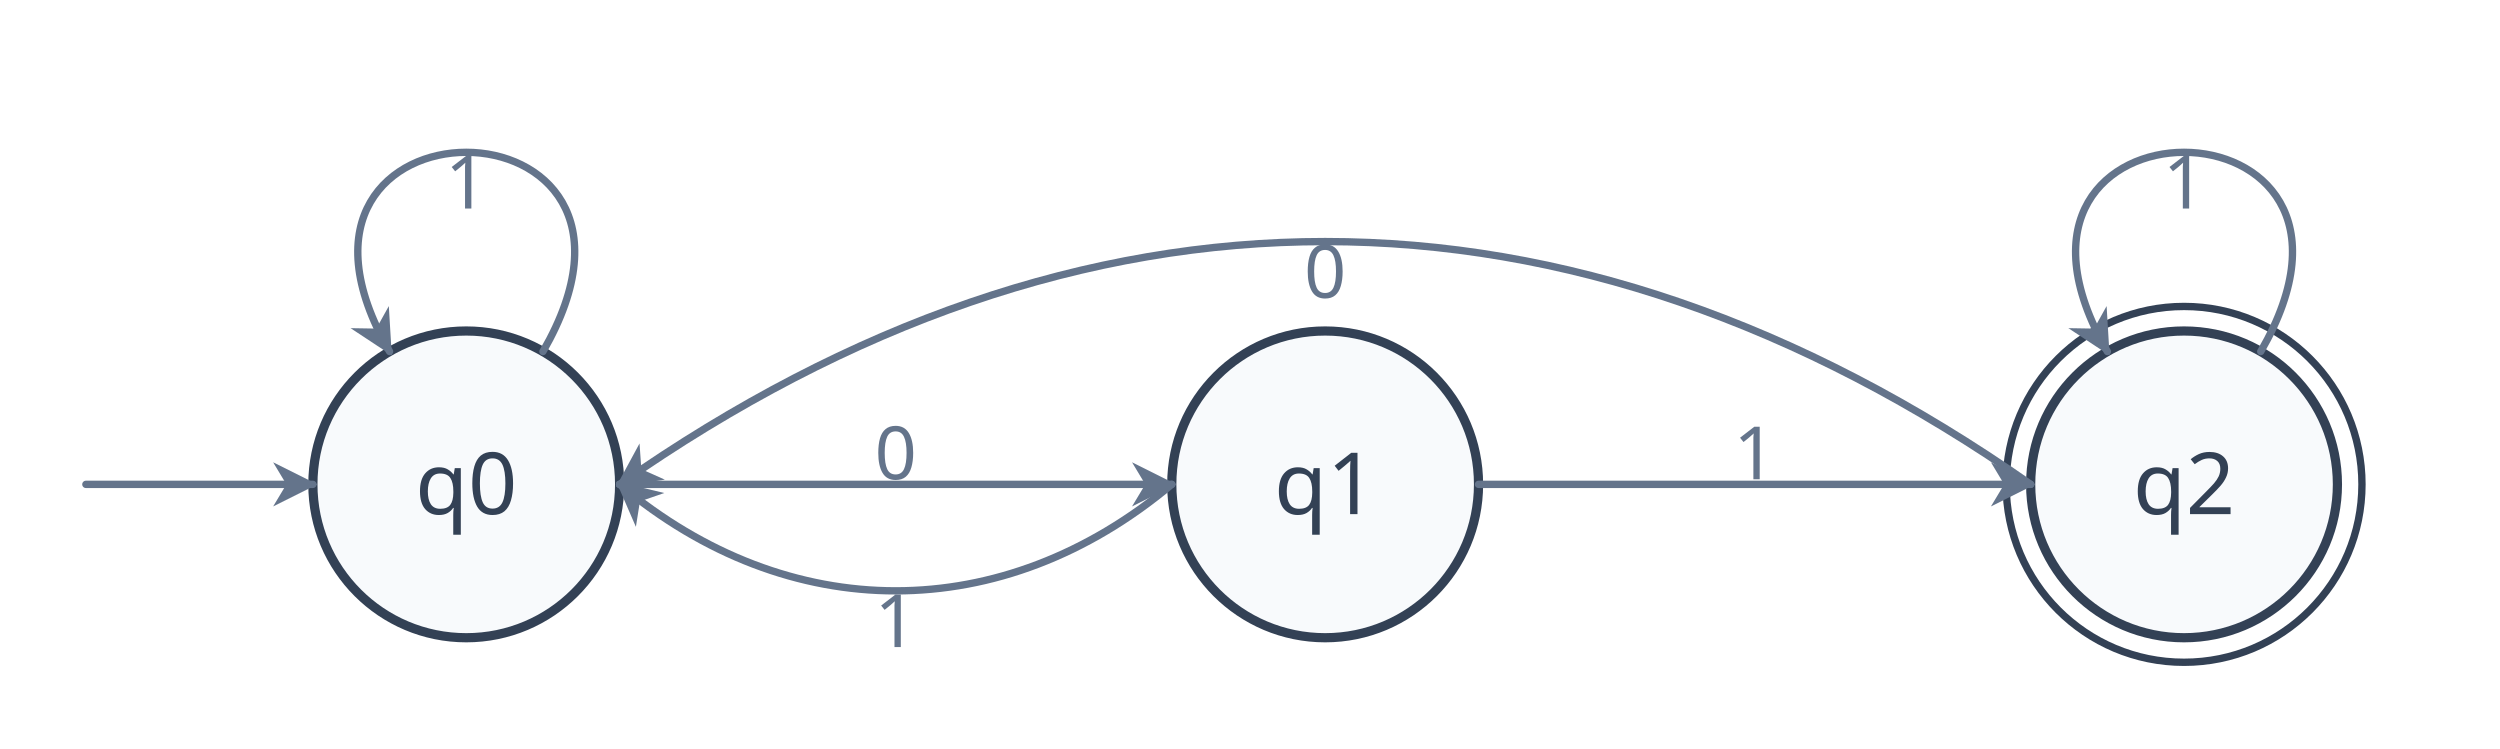
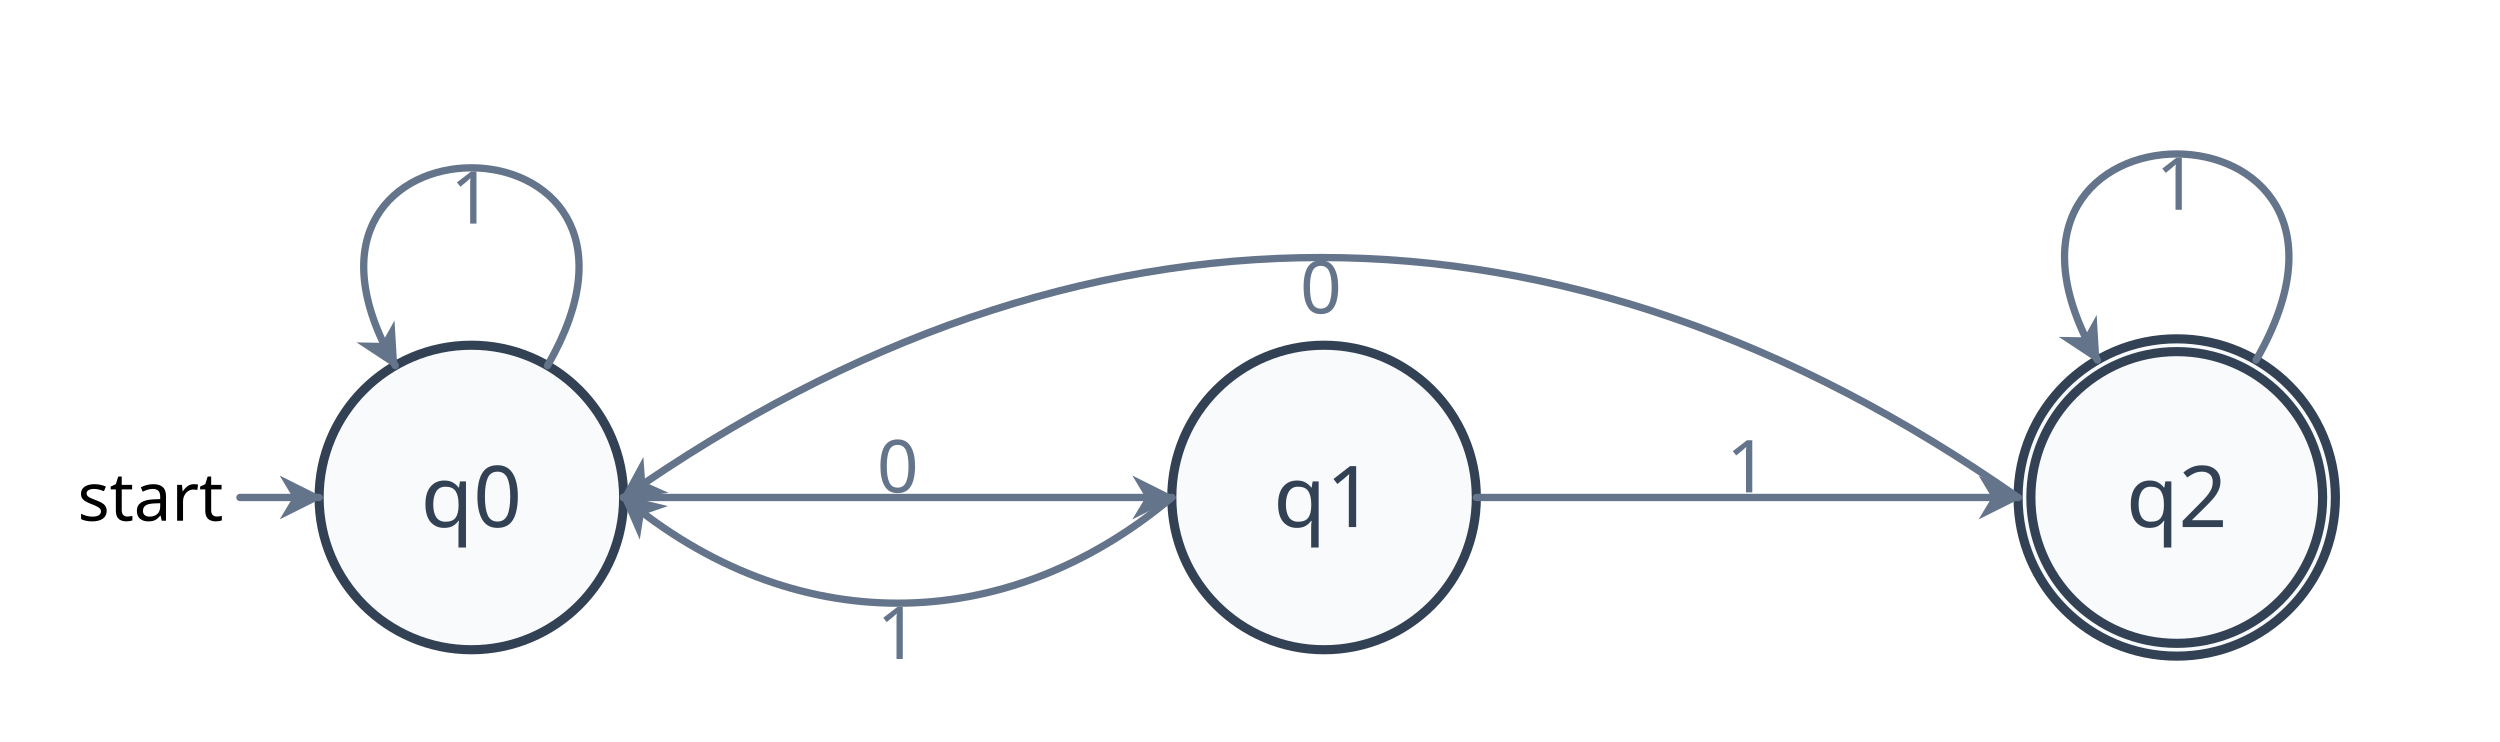
- <svg xmlns="http://www.w3.org/2000/svg" width="407.5" height="121.952" viewBox="4 31.048 407.5 121.952">
+ <svg xmlns="http://www.w3.org/2000/svg" width="410.47" height="121.73" viewBox="2.605 28.32 410.47 121.73">
  <defs>
    <marker markerWidth="6" markerHeight="6" viewBox="0 0 10 10" id="arrow-stealth-64748b" refX="9" refY="5" orient="auto">
      <path d="M 0 0 L 10 5 L 0 10 L 3 5 z" fill="#64748b" />
    </marker>
  </defs>
  <g>
    <path d="M 55 110 A 25 25 0 1 0 105 110 A 25 25 0 1 0 55 110" stroke="#334155" stroke-width="1.5" stroke-opacity="1" stroke-linecap="round" stroke-linejoin="round" fill="#f8fafc" fill-opacity="1" opacity="1" />
    <text text-anchor="middle" dominant-baseline="middle" x="80" y="110" font-family="sans-serif" font-size="14" font-weight="normal" fill="#334155">q0</text>
  </g>
  <g>
    <path d="M 195 110 A 25 25 0 1 0 245 110 A 25 25 0 1 0 195 110" stroke="#334155" stroke-width="1.5" stroke-opacity="1" stroke-linecap="round" stroke-linejoin="round" fill="#f8fafc" fill-opacity="1" opacity="1" />
    <text text-anchor="middle" dominant-baseline="middle" x="220" y="110" font-family="sans-serif" font-size="14" font-weight="normal" fill="#334155">q1</text>
  </g>
  <g>
-     <path d="M 335 110 A 25 25 0 1 0 385 110 A 25 25 0 1 0 335 110" stroke="#334155" stroke-width="1.5" stroke-opacity="1" stroke-linecap="round" stroke-linejoin="round" fill="#f8fafc" fill-opacity="1" opacity="1" />
+     <path d="M 333.95 110 A 26.05 26.05 0 1 0 386.05 110 A 26.05 26.05 0 1 0 333.95 110 M 336.05 110 A 23.95 23.95 0 1 0 383.95 110 A 23.95 23.95 0 1 0 336.05 110" stroke="#334155" stroke-width="1.5" stroke-opacity="1" stroke-linecap="round" stroke-linejoin="round" fill="#f8fafc" fill-opacity="1" opacity="1" />
    <text text-anchor="middle" dominant-baseline="middle" x="360" y="110" font-family="sans-serif" font-size="14" font-weight="normal" fill="#334155">q2</text>
  </g>
-   <circle r="29" stroke="#334155" stroke-width="1.2" stroke-opacity="1" stroke-linecap="round" stroke-linejoin="round" fill="none" fill-opacity="1" opacity="1" cx="360" cy="110" />
  <g>
-     <path d="M 18 110 L 55 110" stroke="#64748b" stroke-width="1.2" stroke-opacity="1" stroke-linecap="round" stroke-linejoin="round" fill="none" fill-opacity="1" opacity="1" marker-end="url(#arrow-stealth-64748b)" />
+     <path d="M 42 110 L 55 110" stroke="#64748b" stroke-width="1.2" stroke-opacity="1" stroke-linecap="round" stroke-linejoin="round" fill="none" fill-opacity="1" opacity="1" marker-end="url(#arrow-stealth-64748b)" />
  </g>
+   <text x="27.303" y="110" font-family="sans-serif" font-size="11" font-weight="normal" fill="#000000" text-anchor="middle" dominant-baseline="middle">start</text>
  <g>
    <path d="M 105 110 L 195 110" stroke="#64748b" stroke-width="1.2" stroke-opacity="1" stroke-linecap="round" stroke-linejoin="round" fill="none" fill-opacity="1" opacity="1" marker-end="url(#arrow-stealth-64748b)" />
    <text text-anchor="middle" dominant-baseline="middle" x="150" y="105" font-family="sans-serif" font-size="12" fill="#64748b">0</text>
  </g>
  <g>
-     <path d="M 245 110 L 335 110" stroke="#64748b" stroke-width="1.2" stroke-opacity="1" stroke-linecap="round" stroke-linejoin="round" fill="none" fill-opacity="1" opacity="1" marker-end="url(#arrow-stealth-64748b)" />
-     <text text-anchor="middle" dominant-baseline="middle" x="290" y="105" font-family="sans-serif" font-size="12" fill="#64748b">1</text>
+     <path d="M 245 110 L 333.95 110" stroke="#64748b" stroke-width="1.2" stroke-opacity="1" stroke-linecap="round" stroke-linejoin="round" fill="none" fill-opacity="1" opacity="1" marker-end="url(#arrow-stealth-64748b)" />
+     <text text-anchor="middle" dominant-baseline="middle" x="289.475" y="105" font-family="sans-serif" font-size="12" fill="#64748b">1</text>
  </g>
  <g>
    <path d="M 195 110 C 167.422 133.14, 132.578 133.14, 105 110" stroke="#64748b" stroke-width="1.2" stroke-opacity="1" stroke-linecap="round" stroke-linejoin="round" fill="none" fill-opacity="1" opacity="1" marker-end="url(#arrow-stealth-64748b)" />
    <text text-anchor="middle" dominant-baseline="middle" x="150" y="132.355" font-family="sans-serif" font-size="12" fill="#64748b">1</text>
  </g>
  <g>
-     <path d="M 335 110 C 259.638 57.231, 180.362 57.231, 105 110" stroke="#64748b" stroke-width="1.2" stroke-opacity="1" stroke-linecap="round" stroke-linejoin="round" fill="none" fill-opacity="1" opacity="1" marker-end="url(#arrow-stealth-64748b)" />
-     <text text-anchor="middle" dominant-baseline="middle" x="220" y="75.423" font-family="sans-serif" font-size="12" fill="#64748b">0</text>
+     <path d="M 333.95 110 C 258.932 57.472, 180.018 57.472, 105 110" stroke="#64748b" stroke-width="1.2" stroke-opacity="1" stroke-linecap="round" stroke-linejoin="round" fill="none" fill-opacity="1" opacity="1" marker-end="url(#arrow-stealth-64748b)" />
+     <text text-anchor="middle" dominant-baseline="middle" x="219.475" y="75.604" font-family="sans-serif" font-size="12" fill="#64748b">0</text>
  </g>
  <g>
    <path d="M 92.5 88.349 C 117.5 45.048, 42.5 45.048, 67.5 88.349" stroke="#64748b" stroke-width="1.2" stroke-opacity="1" stroke-linecap="round" stroke-linejoin="round" fill="none" fill-opacity="1" opacity="1" marker-end="url(#arrow-stealth-64748b)" />
    <text text-anchor="middle" dominant-baseline="middle" x="80" y="60.873" font-family="sans-serif" font-size="12" fill="#64748b">1</text>
  </g>
  <g>
-     <path d="M 372.5 88.349 C 397.5 45.048, 322.5 45.048, 347.5 88.349" stroke="#64748b" stroke-width="1.2" stroke-opacity="1" stroke-linecap="round" stroke-linejoin="round" fill="none" fill-opacity="1" opacity="1" marker-end="url(#arrow-stealth-64748b)" />
-     <text text-anchor="middle" dominant-baseline="middle" x="360" y="60.873" font-family="sans-serif" font-size="12" fill="#64748b">1</text>
+     <path d="M 373.025 87.44 C 399.075 42.32, 320.925 42.32, 346.975 87.44" stroke="#64748b" stroke-width="1.2" stroke-opacity="1" stroke-linecap="round" stroke-linejoin="round" fill="none" fill-opacity="1" opacity="1" marker-end="url(#arrow-stealth-64748b)" />
+     <text text-anchor="middle" dominant-baseline="middle" x="360" y="58.6" font-family="sans-serif" font-size="12" fill="#64748b">1</text>
  </g>
</svg>
